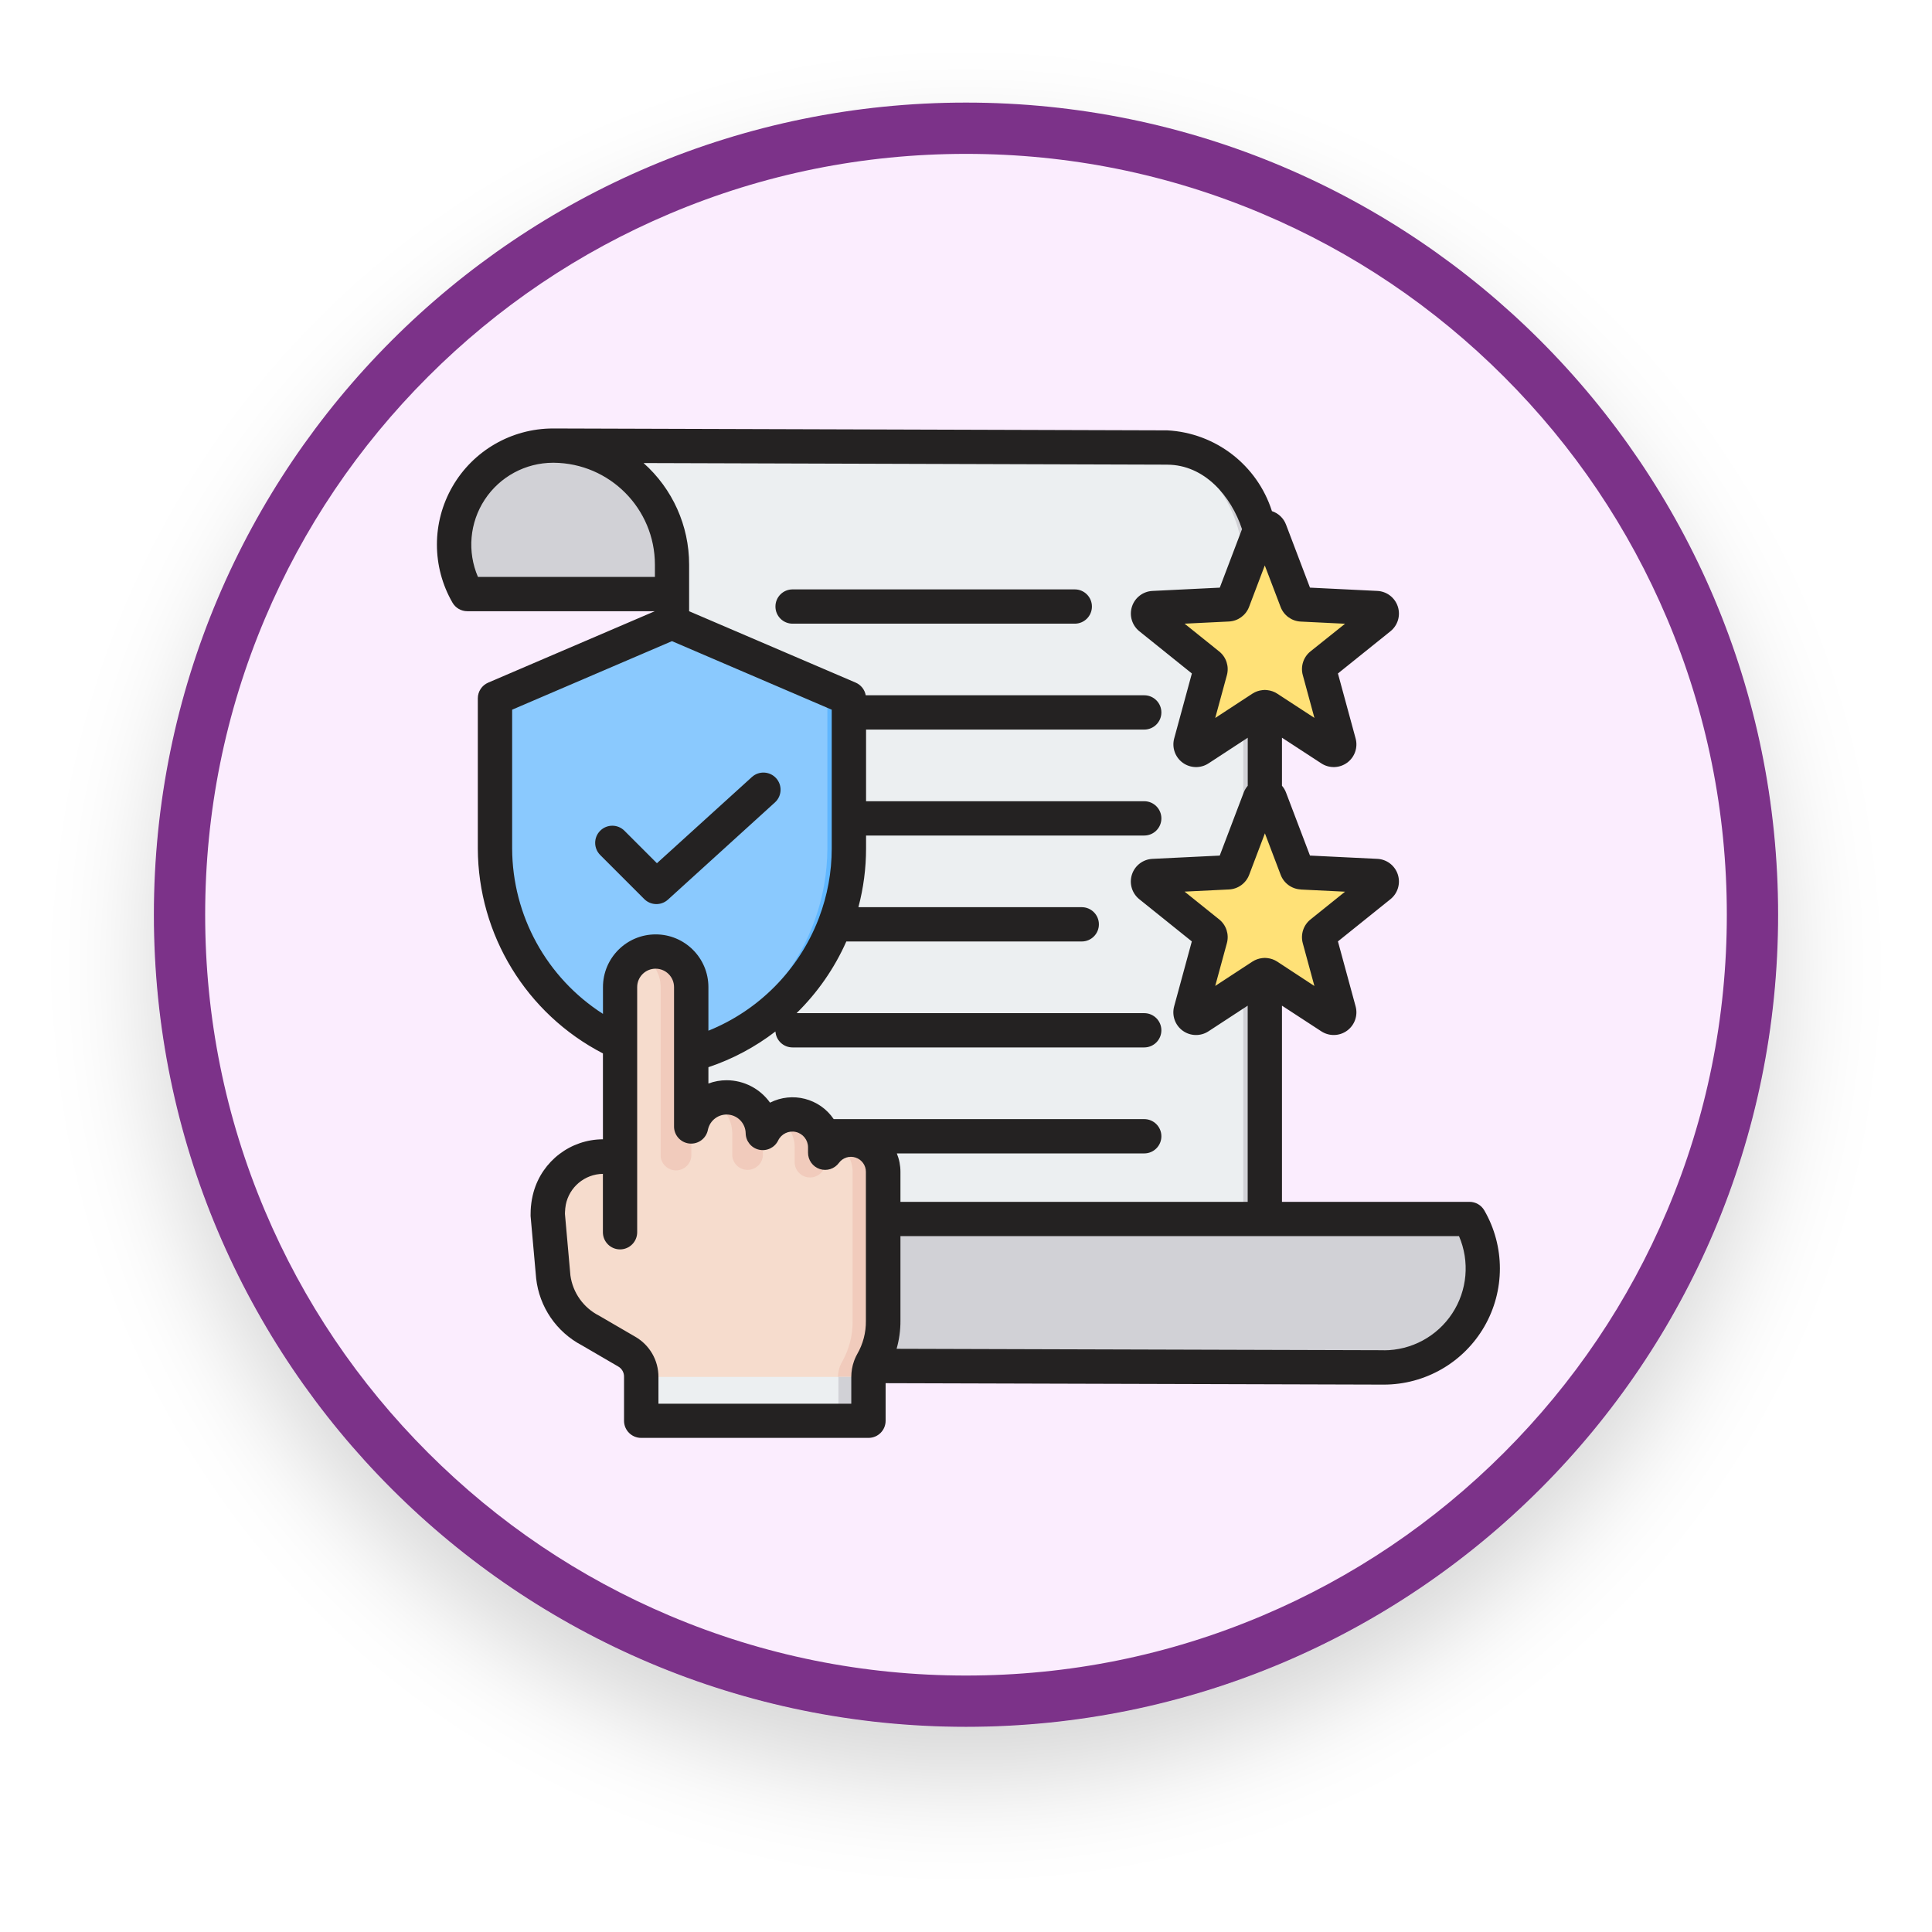
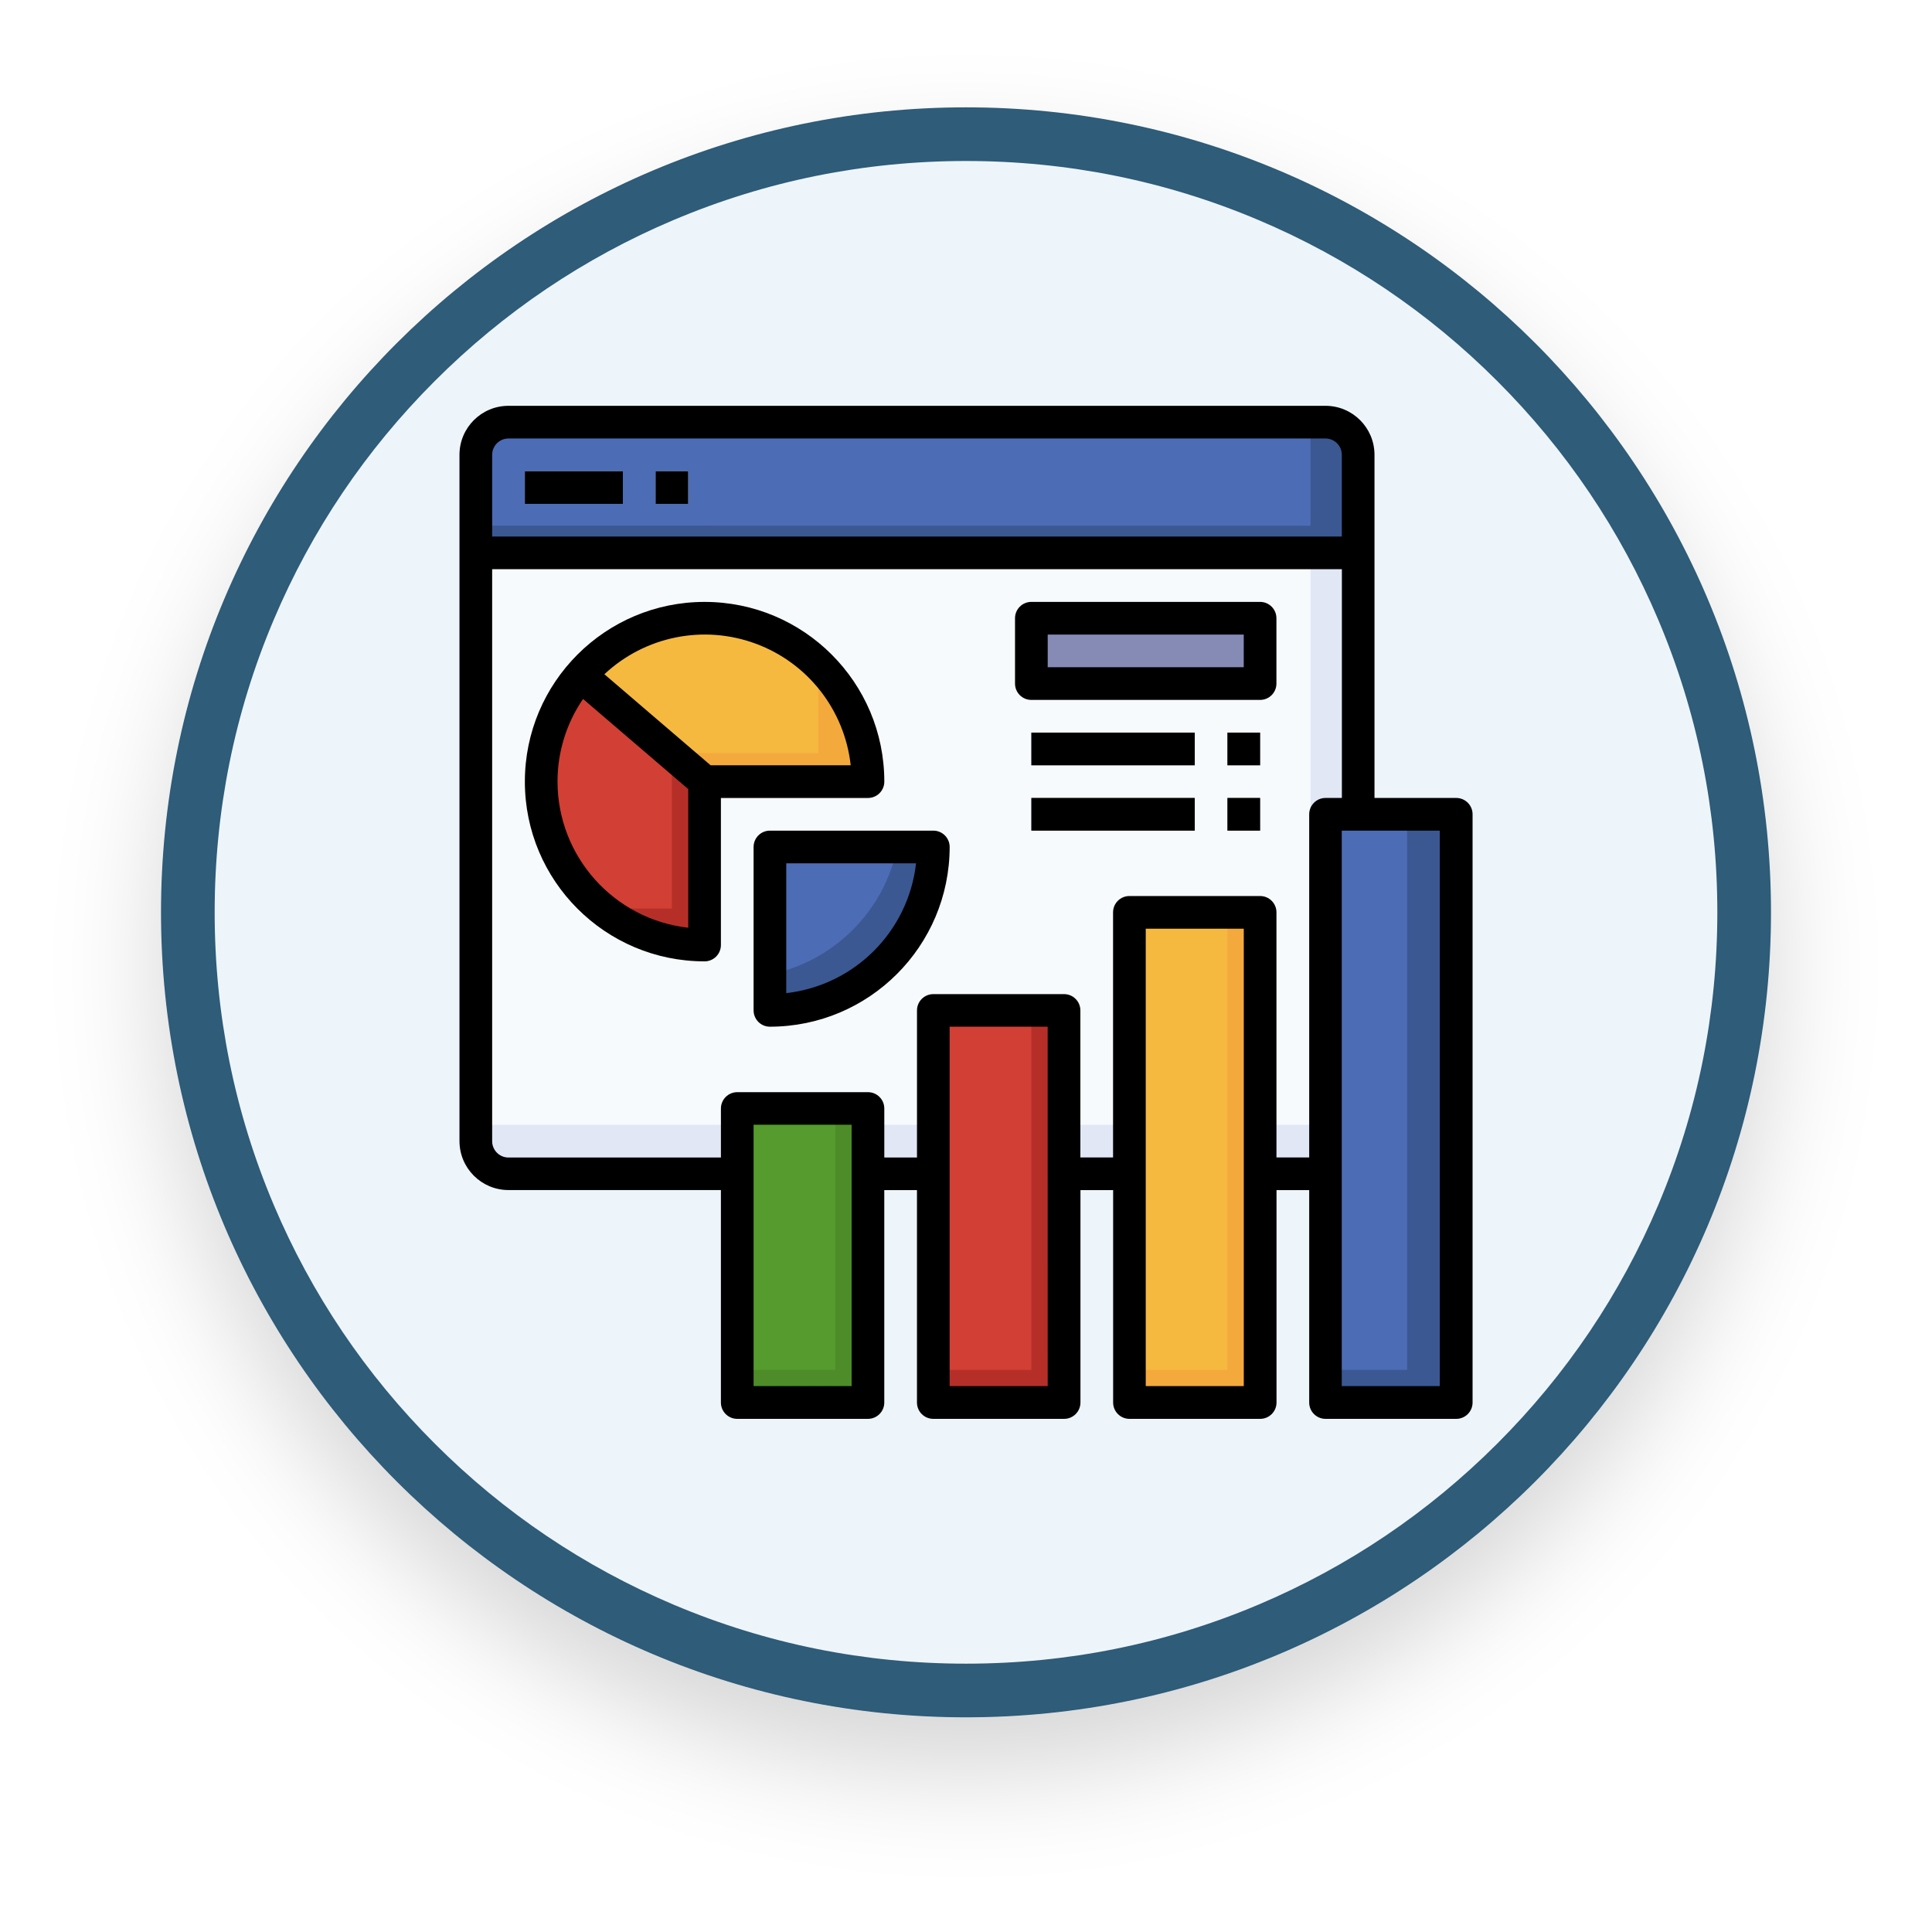
- <svg xmlns="http://www.w3.org/2000/svg" width="113" height="113" viewBox="0 0 113 113">
+ <svg xmlns="http://www.w3.org/2000/svg" width="108" height="108" viewBox="0 0 108 108">
  <defs>
-     <filter id="Path_982547" x="0" y="0" width="113" height="113" filterUnits="userSpaceOnUse">
+     <filter id="Path_904820" x="0" y="0" width="108" height="108" filterUnits="userSpaceOnUse">
      <feOffset dy="3" input="SourceAlpha" />
      <feGaussianBlur stdDeviation="3" result="blur" />
      <feFlood flood-opacity="0.161" />
      <feComposite operator="in" in2="blur" />
      <feComposite in="SourceGraphic" />
    </filter>
  </defs>
-   <g id="Group_1179317" data-name="Group 1179317" transform="translate(-12579.49 -3445.038)">
-     <g id="Group_1179221" data-name="Group 1179221">
-       <g id="Group_1178882" data-name="Group 1178882" transform="translate(11786 1955.603)">
-         <g id="Group_1176922" data-name="Group 1176922" transform="translate(802.49 1495.435)">
-           <g id="Group_1172322" data-name="Group 1172322" transform="translate(0 0)">
-             <g id="Group_1164700" data-name="Group 1164700">
-               <g id="Group_1160931" data-name="Group 1160931">
-                 <g id="Group_1160749" data-name="Group 1160749">
-                   <g id="Group_1158891" data-name="Group 1158891">
-                     <g id="Group_1157406" data-name="Group 1157406">
-                       <g id="Group_1155793" data-name="Group 1155793">
-                         <g id="Group_1154704" data-name="Group 1154704">
-                           <g id="Group_1150790" data-name="Group 1150790">
-                             <g id="Group_1154214" data-name="Group 1154214">
-                               <g id="Group_1152583" data-name="Group 1152583">
-                                 <g id="Group_1146973" data-name="Group 1146973">
-                                   <g id="Group_1146954" data-name="Group 1146954">
-                                     <g transform="matrix(1, 0, 0, 1, -9, -6)" filter="url(#Path_982547)">
-                                       <g id="Path_982547-2" data-name="Path 982547" transform="translate(9 6)" fill="#fbedfe">
-                                         <path d="M 47.5 93.5 C 41.289 93.5 35.265 92.284 29.595 89.886 C 24.118 87.569 19.198 84.252 14.973 80.027 C 10.748 75.802 7.431 70.882 5.114 65.405 C 2.716 59.735 1.5 53.711 1.5 47.5 C 1.5 41.289 2.716 35.265 5.114 29.595 C 7.431 24.118 10.748 19.198 14.973 14.973 C 19.198 10.748 24.118 7.431 29.595 5.114 C 35.265 2.716 41.289 1.5 47.5 1.5 C 53.711 1.5 59.735 2.716 65.405 5.114 C 70.882 7.431 75.802 10.748 80.027 14.973 C 84.252 19.198 87.569 24.118 89.886 29.595 C 92.284 35.265 93.5 41.289 93.5 47.5 C 93.5 53.711 92.284 59.735 89.886 65.405 C 87.569 70.882 84.252 75.802 80.027 80.027 C 75.802 84.252 70.882 87.569 65.405 89.886 C 59.735 92.284 53.711 93.5 47.5 93.5 Z" stroke="none" />
-                                         <path d="M 47.5 3 C 41.491 3 35.664 4.176 30.18 6.496 C 24.881 8.737 20.122 11.946 16.034 16.034 C 11.946 20.121 8.737 24.881 6.496 30.179 C 4.176 35.664 3 41.491 3 47.5 C 3 53.509 4.176 59.336 6.496 64.82 C 8.737 70.119 11.946 74.878 16.034 78.966 C 20.122 83.054 24.881 86.263 30.18 88.504 C 35.664 90.824 41.491 92 47.5 92 C 53.509 92 59.336 90.824 64.821 88.504 C 70.119 86.263 74.878 83.054 78.966 78.966 C 83.054 74.878 86.263 70.119 88.504 64.82 C 90.824 59.336 92 53.509 92 47.5 C 92 41.491 90.824 35.664 88.504 30.179 C 86.263 24.881 83.054 20.121 78.966 16.034 C 74.878 11.946 70.119 8.737 64.821 6.496 C 59.336 4.176 53.509 3 47.5 3 M 47.5 0 C 73.734 0 95 21.266 95 47.5 C 95 73.733 73.734 95 47.5 95 C 21.266 95 7.62939453125e-06 73.733 7.62939453125e-06 47.5 C 7.62939453125e-06 21.266 21.266 0 47.5 0 Z" stroke="none" fill="#7b3289" />
-                                       </g>
-                                     </g>
-                                   </g>
-                                 </g>
-                               </g>
-                             </g>
-                           </g>
-                         </g>
-                       </g>
-                     </g>
+   <g id="Group_1206758" data-name="Group 1206758" transform="translate(-620 -3457.783)">
+     <g id="Group_1206137" data-name="Group 1206137" transform="translate(629 3463.783)">
+       <g id="Group_1173585" data-name="Group 1173585" transform="translate(0 0)">
+         <g id="Group_1173428" data-name="Group 1173428">
+           <g id="Group_1171958" data-name="Group 1171958">
+             <g id="Group_1167341" data-name="Group 1167341">
+               <g id="Group_1166792" data-name="Group 1166792">
+                 <g transform="matrix(1, 0, 0, 1, -9, -6)" filter="url(#Path_904820)">
+                   <g id="Path_904820-2" data-name="Path 904820" transform="translate(9 6)" fill="#edf5fb">
+                     <path d="M 45 88.5 C 39.127 88.5 33.43 87.35 28.068 85.082 C 22.889 82.891 18.236 79.755 14.241 75.759 C 10.245 71.764 7.109 67.111 4.918 61.932 C 2.65 56.57 1.5 50.873 1.5 45 C 1.5 39.127 2.65 33.43 4.918 28.068 C 7.109 22.889 10.245 18.236 14.241 14.241 C 18.236 10.245 22.889 7.109 28.068 4.918 C 33.43 2.65 39.127 1.5 45 1.5 C 50.873 1.5 56.57 2.65 61.932 4.918 C 67.111 7.109 71.764 10.245 75.759 14.241 C 79.755 18.236 82.891 22.889 85.082 28.068 C 87.35 33.43 88.5 39.127 88.5 45 C 88.5 50.873 87.35 56.57 85.082 61.932 C 82.891 67.111 79.755 71.764 75.759 75.759 C 71.764 79.755 67.111 82.891 61.932 85.082 C 56.57 87.35 50.873 88.5 45 88.5 Z" stroke="none" />
+                     <path d="M 45 3 C 39.329 3 33.829 4.11 28.653 6.299 C 23.652 8.415 19.16 11.443 15.302 15.302 C 11.443 19.16 8.415 23.652 6.299 28.653 C 4.11 33.829 3 39.329 3 45 C 3 50.671 4.11 56.171 6.299 61.347 C 8.415 66.348 11.443 70.84 15.302 74.698 C 19.16 78.557 23.652 81.585 28.653 83.701 C 33.829 85.89 39.329 87 45 87 C 50.671 87 56.171 85.89 61.347 83.701 C 66.348 81.585 70.84 78.557 74.698 74.698 C 78.557 70.84 81.585 66.348 83.701 61.347 C 85.89 56.171 87 50.671 87 45 C 87 39.329 85.89 33.829 83.701 28.653 C 81.585 23.652 78.557 19.16 74.698 15.302 C 70.84 11.443 66.348 8.415 61.347 6.299 C 56.171 4.11 50.671 3 45 3 M 45 -7.62939453125e-06 C 69.853 -7.62939453125e-06 90 20.147 90 45 C 90 69.853 69.853 90 45 90 C 20.147 90 -7.62939453125e-06 69.853 -7.62939453125e-06 45 C -7.62939453125e-06 20.147 20.147 -7.62939453125e-06 45 -7.62939453125e-06 Z" stroke="none" fill="#2f5b79" />
                  </g>
                </g>
              </g>
            </g>
          </g>
        </g>
      </g>
-       <g id="regulatory_11421910" transform="translate(12597.045 3449.638)">
-         <g id="Group_1179220" data-name="Group 1179220" transform="translate(9.003 21.463)">
-           <g id="Group_1179216" data-name="Group 1179216" transform="translate(0 0)">
-             <path id="Path_1041618" data-name="Path 1041618" d="M21.787,28.464l35.923.1c-3.2,0-5.787,3.662-5.787,5.787s.221,1.94.714,2.792H16.776a5.789,5.789,0,0,1,5.011-8.683Z" transform="translate(-16 -28.464)" fill="#d1d1d6" fill-rule="evenodd" />
-             <path id="Path_1041619" data-name="Path 1041619" d="M103.805,75.424a6.958,6.958,0,0,0,6.958,6.958L74.84,82.27c-3.3-.01-5.711-3.429-5.711-6.846v-40a6.957,6.957,0,0,0-6.958-6.958l35.923.112c3.3.01,5.711,3.429,5.711,6.846v40Z" transform="translate(-56.385 -28.465)" fill="#eceff1" fill-rule="evenodd" />
-             <g id="Group_1179215" data-name="Group 1179215" transform="translate(5.787)">
-               <path id="Path_1041620" data-name="Path 1041620" d="M103.8,75.423a6.958,6.958,0,0,0,6.958,6.958l-1.5,0a6.957,6.957,0,0,1-6.716-6.953v-40c0-3.417-2.411-6.836-5.711-6.846l-34.427-.107c-.08,0-.161,0-.242,0l35.923.112c3.3.01,5.711,3.429,5.711,6.846v40Z" transform="translate(-62.17 -28.464)" fill="#d1d1d6" fill-rule="evenodd" />
-               <path id="Path_1041621" data-name="Path 1041621" d="M199.163,398.016l-35.923-.1c3.2,0,5.787-3.662,5.787-5.787s-.221-1.94-.714-2.792h35.861a5.788,5.788,0,0,1-5.011,8.683Z" transform="translate(-150.571 -344.1)" fill="#d1d1d6" fill-rule="evenodd" />
-             </g>
-           </g>
-           <g id="Group_1179217" data-name="Group 1179217" transform="translate(40.585 4.77)">
-             <path id="Path_1041622" data-name="Path 1041622" d="M346.927,82.4l1.556,4.1a.318.318,0,0,0,.287.209l4.38.213a.324.324,0,0,1,.187.577l-3.418,2.747a.318.318,0,0,0-.11.338l1.15,4.231a.324.324,0,0,1-.49.356l-3.669-2.4a.318.318,0,0,0-.355,0l-3.669,2.4a.324.324,0,0,1-.49-.356l1.15-4.231a.318.318,0,0,0-.11-.338L339.91,87.5a.324.324,0,0,1,.187-.577l4.38-.213a.318.318,0,0,0,.287-.209l1.556-4.1A.325.325,0,0,1,346.927,82.4Zm0-15.672,1.556,4.1a.318.318,0,0,0,.287.209l4.38.213a.324.324,0,0,1,.187.577l-3.418,2.747a.318.318,0,0,0-.11.338l1.15,4.231a.324.324,0,0,1-.49.356L346.8,77.1a.318.318,0,0,0-.355,0l-3.669,2.4a.324.324,0,0,1-.49-.356l1.15-4.231a.318.318,0,0,0-.11-.338l-3.418-2.747a.324.324,0,0,1,.187-.577l4.38-.213a.318.318,0,0,0,.287-.209l1.556-4.1A.325.325,0,0,1,346.927,66.726Z" transform="translate(-339.788 -66.519)" fill="#ffe177" fill-rule="evenodd" />
-             <path id="Path_1041623" data-name="Path 1041623" d="M364.639,82.4l1.556,4.1a.318.318,0,0,0,.287.209l4.38.213a.324.324,0,0,1,.187.577l-3.418,2.747a.318.318,0,0,0-.11.338l1.15,4.231a.324.324,0,0,1-.49.356l-.147-.1a.317.317,0,0,0,.04-.26l-1.15-4.231a.318.318,0,0,1,.11-.338l3.418-2.747a.324.324,0,0,0-.187-.577l-4.38-.213a.318.318,0,0,1-.287-.209l-1.556-4.1,0-.011a.325.325,0,0,1,.6.011Zm-.6,10.448-.121-.079a.318.318,0,0,0-.355,0l-3.522,2.306a.324.324,0,0,0,.451.1Zm.6-26.12,1.556,4.1a.318.318,0,0,0,.287.209l4.38.213a.324.324,0,0,1,.187.577l-3.418,2.747a.318.318,0,0,0-.11.338l1.15,4.231a.324.324,0,0,1-.49.356l-.147-.1a.317.317,0,0,0,.04-.26l-1.15-4.231a.318.318,0,0,1,.11-.338l3.418-2.747a.324.324,0,0,0-.187-.577l-4.38-.213a.318.318,0,0,1-.287-.209l-1.556-4.1,0-.011A.325.325,0,0,1,364.639,66.727Zm-.6,10.448-.121-.079a.318.318,0,0,0-.355,0L360.039,79.4a.324.324,0,0,0,.451.1Z" transform="translate(-357.501 -66.519)" fill="#ffd064" fill-rule="evenodd" />
-           </g>
-           <g id="Group_1179218" data-name="Group 1179218" transform="translate(2.396 10.349)">
-             <path id="Path_1041624" data-name="Path 1041624" d="M45.467,111.028l-10.348,4.435v8.783a12.543,12.543,0,0,0,10.348,12.3,12.543,12.543,0,0,0,10.348-12.3v-8.783Z" transform="translate(-35.119 -111.028)" fill="#8ac9fe" fill-rule="evenodd" />
-             <path id="Path_1041625" data-name="Path 1041625" d="M113.3,111.028l-.627.269,9.722,4.166v8.783a12.546,12.546,0,0,1-9.722,12.174c.207.047.416.09.627.127a12.543,12.543,0,0,0,10.348-12.3v-8.783Z" transform="translate(-102.956 -111.028)" fill="#60b7ff" fill-rule="evenodd" />
-           </g>
-           <g id="Group_1179219" data-name="Group 1179219" transform="translate(5.483 29.592)">
-             <path id="Path_1041626" data-name="Path 1041626" d="M63.976,276.523v-9.9a2.08,2.08,0,0,1,4.161,0v8.124a2.119,2.119,0,0,1,4.19.4,1.922,1.922,0,0,1,3.651.842v.312a1.877,1.877,0,0,1,3.383,1.121c0,4.751,0,5.446,0,8.714a4.761,4.761,0,0,1-.638,2.438,1.716,1.716,0,0,0-.215.846v1.9a.673.673,0,0,1-.672.672H65.884a.673.673,0,0,1-.672-.672v-1.9a1.679,1.679,0,0,0-.854-1.485l-2.111-1.23a4.067,4.067,0,0,1-2.179-3.135l-.324-3.646a3.278,3.278,0,0,1,3.513-3.408h.718Z" transform="translate(-59.744 -264.546)" fill="#f6dccd" fill-rule="evenodd" />
-             <path id="Path_1041627" data-name="Path 1041627" d="M114.376,275.78a1.862,1.862,0,0,1,.9-.229,1.884,1.884,0,0,1,1.879,1.878c0,4.751,0,5.446,0,8.714a4.761,4.761,0,0,1-.638,2.438,1.716,1.716,0,0,0-.215.846v1.9a.673.673,0,0,1-.672.672h-1.792a.673.673,0,0,0,.672-.672v-1.9a1.715,1.715,0,0,1,.215-.846,4.761,4.761,0,0,0,.638-2.438c0-3.267,0-3.963,0-8.714a1.883,1.883,0,0,0-.982-1.649Zm-4.26-.626A2.125,2.125,0,0,0,108,273.076a2.1,2.1,0,0,0-.9.2,2.125,2.125,0,0,1,1.222,1.878V276.5a.9.9,0,0,0,1.792,0Zm.831-.858a1.928,1.928,0,0,1,1.027,1.7v.949a.9.9,0,0,0,1.792,0V276a1.928,1.928,0,0,0-1.923-1.923,1.907,1.907,0,0,0-.9.223Zm-8-9.546a2.061,2.061,0,0,1,.9-.2,2.087,2.087,0,0,1,2.08,2.08v9.9a.9.9,0,0,1-1.792,0v-9.9A2.087,2.087,0,0,0,102.95,264.75Z" transform="translate(-97.534 -264.546)" fill="#f1cbbc" fill-rule="evenodd" />
-             <path id="Path_1041628" data-name="Path 1041628" d="M103.367,463.046h13.3v1.9a.673.673,0,0,1-.672.672H104.039a.673.673,0,0,1-.672-.672Z" transform="translate(-97.899 -438.165)" fill="#eceff1" fill-rule="evenodd" />
-             <path id="Path_1041629" data-name="Path 1041629" d="M190.449,463.046h1.792v1.948l0,.017,0,.017,0,.017,0,.017,0,.016,0,.016,0,.016,0,.016,0,.016-.005.016-.006.016-.006.015-.006.015-.013.03-.007.015-.008.014-.008.014-.017.028-.009.014-.009.013-.01.013-.01.013-.021.025-.022.024-.011.012-.012.011-.024.022-.025.021-.013.01-.013.01-.013.009-.014.009-.028.017-.014.008-.014.008-.015.007-.03.013-.015.006-.015.006-.016.005-.016.005-.016,0-.016,0-.016,0-.016,0-.016,0-.017,0-.017,0-.017,0-.017,0h-1.844a.673.673,0,0,0,.672-.672v-1.9Z" transform="translate(-173.478 -438.165)" fill="#d1d1d6" fill-rule="evenodd" />
-           </g>
+       <g id="predictive-chart_6078880_1_" data-name="predictive-chart_6078880 (1)" transform="translate(15.685 15.685)">
+         <path id="Path_1042349" data-name="Path 1042349" d="M51.342,44.016H3.827A1.827,1.827,0,0,1,2,42.189V3.827A1.827,1.827,0,0,1,3.827,2H49.5a1.827,1.827,0,0,1,1.827,1.827v40.2Z" transform="translate(-0.087 -0.087)" fill="#e2e7f6" />
+         <path id="Path_1042350" data-name="Path 1042350" d="M48.661,41.276V2H3.945A1.909,1.909,0,0,0,2,3.871V41.276Z" transform="translate(-0.087 -0.087)" fill="#f7fafd" />
+         <path id="Path_1042351" data-name="Path 1042351" d="M49.5,2H3.827A1.827,1.827,0,0,0,2,3.827v5.48H51.323V3.827A1.827,1.827,0,0,0,49.5,2Z" transform="translate(-0.087 -0.087)" fill="#3b5892" />
+         <path id="Path_1042352" data-name="Path 1042352" d="M8.2,17.492l6.934,5.944V32.57A9.134,9.134,0,0,1,8.2,17.492Z" transform="translate(-0.433 -1.428)" fill="#b52f28" />
+         <path id="Path_1042353" data-name="Path 1042353" d="M8.408,17.19l6.934,5.944h9.134A9.134,9.134,0,0,0,8.408,17.19Z" transform="translate(-0.642 -1.126)" fill="#f4a93c" />
+         <path id="Path_1042354" data-name="Path 1042354" d="M48.66,7.791V2H3.926A2.148,2.148,0,0,0,2,4.316V7.787Z" transform="translate(-0.086 -0.087)" fill="#4c6cb5" />
+         <path id="Path_1042355" data-name="Path 1042355" d="M54,26h7.307V58.882H54Z" transform="translate(-4.59 -2.165)" fill="#3b5892" />
+         <path id="Path_1042356" data-name="Path 1042356" d="M54,26h4.567V57.055H54Z" transform="translate(-4.59 -2.165)" fill="#4c6cb5" />
+         <path id="Path_1042357" data-name="Path 1042357" d="M42,32h7.307V59.4H42Z" transform="translate(-3.551 -2.685)" fill="#f4a93c" />
+         <path id="Path_1042358" data-name="Path 1042358" d="M42,32h5.48V57.575H42Z" transform="translate(-3.551 -2.685)" fill="#f6b940" />
+         <path id="Path_1042359" data-name="Path 1042359" d="M30,38h7.307V59.921H30Z" transform="translate(-2.512 -3.204)" fill="#b52f28" />
+         <path id="Path_1042360" data-name="Path 1042360" d="M30,38h5.48V58.095H30Z" transform="translate(-2.512 -3.204)" fill="#d23f34" />
+         <path id="Path_1042361" data-name="Path 1042361" d="M18,44h7.307V60.441H18Z" transform="translate(-1.472 -3.724)" fill="#4d8c28" />
+         <path id="Path_1042362" data-name="Path 1042362" d="M18,44h5.48V58.614H18Z" transform="translate(-1.472 -3.724)" fill="#559b2d" />
+         <path id="Path_1042363" data-name="Path 1042363" d="M5,5h5.48V6.827H5Z" transform="translate(-0.346 -0.346)" fill="#f7fafd" />
+         <path id="Path_1042364" data-name="Path 1042364" d="M13,5h1.827V6.827H13Z" transform="translate(-1.039 -0.346)" fill="#f7fafd" />
+         <path id="Path_1042365" data-name="Path 1042365" d="M36,14H48.788v3.654H36Z" transform="translate(-3.031 -1.126)" fill="#787faa" />
+         <path id="Path_1042366" data-name="Path 1042366" d="M36,14H47.874v2.74H36Z" transform="translate(-3.031 -1.126)" fill="#858bb5" />
+         <path id="Path_1042367" data-name="Path 1042367" d="M20,28v9.134A9.134,9.134,0,0,0,29.134,28Z" transform="translate(-1.646 -2.338)" fill="#3b5892" />
+         <path id="Path_1042368" data-name="Path 1042368" d="M27.124,28H20v7.124A9.142,9.142,0,0,0,27.124,28Z" transform="translate(-1.646 -2.338)" fill="#4c6cb5" />
+         <g id="Group_1202377" data-name="Group 1202377" transform="translate(32.969 19.268)">
+           <path id="Path_1042369" data-name="Path 1042369" d="M36,21h9.134v1.827H36Z" transform="translate(-36 -21)" fill="#9da1bf" />
+           <path id="Path_1042370" data-name="Path 1042370" d="M48,21h1.827v1.827H48Z" transform="translate(-37.039 -21)" fill="#9da1bf" />
+           <path id="Path_1042371" data-name="Path 1042371" d="M36,25h9.134v1.827H36Z" transform="translate(-36 -21.346)" fill="#9da1bf" />
+           <path id="Path_1042372" data-name="Path 1042372" d="M48,25h1.827v1.827H48Z" transform="translate(-37.039 -21.346)" fill="#9da1bf" />
        </g>
-         <path id="Path_1041630" data-name="Path 1041630" d="M20.128,47.986,17.55,45.407a1,1,0,1,1,1.418-1.418l1.9,1.9,5.555-5.042a1,1,0,0,1,1.348,1.485L21.511,48.02a1.005,1.005,0,0,1-1.383-.034ZM27.8,30.873a1,1,0,0,1,1-1H45.308a1,1,0,1,1,0,2.005H28.8A1,1,0,0,1,27.8,30.873Zm35.586,43.5-28.5-.083a5.883,5.883,0,0,0,.225-1.642V67.7h32.67a4.786,4.786,0,0,1-4.392,6.678ZM32.247,77.5H20.957V75.937A2.7,2.7,0,0,0,19.6,73.584l-2.111-1.229A3.117,3.117,0,0,1,15.808,70l-.32-3.6c0-.088.006-.174.015-.26,0-.012,0-.024,0-.038.009-.073.018-.144.031-.213a.033.033,0,0,1,0-.011,2.245,2.245,0,0,1,2.174-1.821v3.416a1,1,0,1,0,2.005,0V53.135a1.078,1.078,0,0,1,2.156,0v8.123a1,1,0,0,0,1.983.212,1.116,1.116,0,0,1,2.207.212,1,1,0,0,0,1.9.423.919.919,0,0,1,1.747.4v.312a1,1,0,0,0,1.806.6.874.874,0,0,1,1.578.52V66.7h0v5.955a3.779,3.779,0,0,1-.51,1.947,2.536,2.536,0,0,0-.138.287.887.887,0,0,0-.043.111,2.786,2.786,0,0,0-.163.938V77.5ZM12.4,45.03a11.529,11.529,0,0,0,5.312,9.67V53.135a3.083,3.083,0,0,1,6.167,0v2.55a11.545,11.545,0,0,0,6.433-6.512,1.079,1.079,0,0,1,.04-.108,11.388,11.388,0,0,0,.74-4.034V36.909L21.748,32.9,12.4,36.909V45.03ZM10.4,29.144a4.786,4.786,0,0,1,4.394-6.678h.04a5.963,5.963,0,0,1,5.916,5.955v.723ZM50.71,22.577l-30.624-.094a7.937,7.937,0,0,1,2.665,5.937v2.73l9.741,4.175a1,1,0,0,1,.589.741H49.37a1,1,0,0,1,0,2.006H33.1v4.191H49.37a1,1,0,0,1,0,2.006H33.1v.761a13.38,13.38,0,0,1-.448,3.43H45.715a1,1,0,0,1,0,2.006H31.946a13.566,13.566,0,0,1-2.91,4.192H49.37a1,1,0,1,1,0,2.005H28.8a1,1,0,0,1-1-.933,13.469,13.469,0,0,1-3.921,2.089v.955a3.047,3.047,0,0,1,1.069-.192,3.13,3.13,0,0,1,2.536,1.311,2.91,2.91,0,0,1,3.724.963H49.37a1,1,0,0,1,0,2.006H34.9a2.851,2.851,0,0,1,.211,1.077v1.755H55.421V54.22l-2.294,1.5a1.327,1.327,0,0,1-2.008-1.458l1.034-3.8-3.071-2.468a1.327,1.327,0,0,1,.766-2.36l3.938-.192,1.4-3.683a1.366,1.366,0,0,1,.238-.4v-2.81l-2.294,1.5a1.327,1.327,0,0,1-2.008-1.458l1.034-3.8-3.071-2.469a1.326,1.326,0,0,1,.766-2.359l3.938-.192,1.3-3.422c-.631-1.92-2.183-3.763-4.374-3.771ZM57.346,30.9a1.328,1.328,0,0,0,1.176.855l2.594.127L59.092,33.5a1.326,1.326,0,0,0-.449,1.382l.681,2.507L57.15,35.971a1.31,1.31,0,0,0-.584-.206.882.882,0,0,0-.143-.012.894.894,0,0,0-.143.012,1.312,1.312,0,0,0-.584.206l-2.174,1.423.683-2.507a1.328,1.328,0,0,0-.449-1.382L51.73,31.878l2.6-.127A1.33,1.33,0,0,0,55.5,30.9l.921-2.428Zm1.176,16.527,2.594.127-2.025,1.627a1.329,1.329,0,0,0-.449,1.382l.681,2.507L57.15,51.644a1.316,1.316,0,0,0-.583-.207.927.927,0,0,0-.288,0,1.316,1.316,0,0,0-.583.207l-2.174,1.422.683-2.507a1.329,1.329,0,0,0-.449-1.382L51.73,47.55l2.6-.127a1.33,1.33,0,0,0,1.177-.855l.921-2.428.922,2.428a1.328,1.328,0,0,0,1.176.855ZM69.26,66.194a1,1,0,0,0-.867-.5H57.426V54.22l2.3,1.5a1.327,1.327,0,0,0,2.007-1.459l-1.034-3.8,3.072-2.468A1.327,1.327,0,0,0,63,45.633l-3.936-.192-1.4-3.683a1.3,1.3,0,0,0-.238-.4v-2.81l2.3,1.5a1.326,1.326,0,0,0,2.007-1.458l-1.034-3.8,3.072-2.468A1.327,1.327,0,0,0,63,29.962l-3.936-.192-1.4-3.684a1.316,1.316,0,0,0-.825-.79,6.8,6.8,0,0,0-6.124-4.725l-35.874-.11H14.79A6.791,6.791,0,0,0,8.911,30.649a1,1,0,0,0,.867.5H20.745L11,35.326a1,1,0,0,0-.608.921V45.03a13.545,13.545,0,0,0,7.318,11.983v5.023a4.228,4.228,0,0,0-4.057,3.087c-.011.032-.018.067-.025.1s-.019.07-.027.105c-.014.058-.025.117-.036.177,0,.011-.005.022-.008.034-.025.143-.045.29-.059.439v0c-.006.069-.01.138-.014.207,0,.008,0,.015,0,.021,0,.077-.005.155-.005.233a.857.857,0,0,0,0,.088l.325,3.646a5.048,5.048,0,0,0,2.673,3.913l2.111,1.23a.675.675,0,0,1,.356.619V78.5a1,1,0,0,0,1,1h13.3a1,1,0,0,0,1-1V76.3l29.129.084A6.791,6.791,0,0,0,69.26,66.194Z" fill="#242222" fill-rule="evenodd" />
+         <path id="Path_1042373" data-name="Path 1042373" d="M21.7,16.581a9.124,9.124,0,0,0-13.29.608l5.077,4.35H21.7Z" transform="translate(-0.641 -1.126)" fill="#f6b940" />
+         <path id="Path_1042374" data-name="Path 1042374" d="M8.2,17.492A9.134,9.134,0,0,0,9.386,30.53h3.921V21.871Z" transform="translate(-0.433 -1.428)" fill="#d23f34" />
+         <path id="Path_1042375" data-name="Path 1042375" d="M56.717,22.921H52.15V3.74A2.74,2.74,0,0,0,49.41,1H3.74A2.74,2.74,0,0,0,1,3.74V42.1a2.74,2.74,0,0,0,2.74,2.74H15.614V56.717a.913.913,0,0,0,.913.913h7.307a.913.913,0,0,0,.913-.913V44.843h1.827V56.717a.913.913,0,0,0,.913.913H34.8a.913.913,0,0,0,.913-.913V44.843h1.827V56.717a.913.913,0,0,0,.913.913h7.307a.913.913,0,0,0,.913-.913V44.843H48.5V56.717a.913.913,0,0,0,.913.913h7.307a.913.913,0,0,0,.913-.913V23.835A.913.913,0,0,0,56.717,22.921ZM3.74,2.827H49.41a.913.913,0,0,1,.913.913V8.307H2.827V3.74A.913.913,0,0,1,3.74,2.827ZM22.921,55.8h-5.48V41.189h5.48Zm10.961,0H28.4V35.709h5.48Zm10.961,0h-5.48V30.229h5.48ZM48.5,23.835V43.016H46.67v-13.7a.913.913,0,0,0-.913-.913H38.449a.913.913,0,0,0-.913.913v13.7H35.709V34.8a.913.913,0,0,0-.913-.913H27.488a.913.913,0,0,0-.913.913v8.221H24.748v-2.74a.913.913,0,0,0-.913-.913H16.528a.913.913,0,0,0-.913.913v2.74H3.74a.913.913,0,0,1-.913-.913V10.134h47.5V22.921H49.41A.913.913,0,0,0,48.5,23.835ZM55.8,55.8h-5.48V24.748H55.8Z" transform="translate(0)" />
+         <path id="Path_1042376" data-name="Path 1042376" d="M5,5h5.48V6.827H5Z" transform="translate(-0.346 -0.346)" />
+         <path id="Path_1042377" data-name="Path 1042377" d="M13,5h1.827V6.827H13Z" transform="translate(-1.039 -0.346)" />
+         <path id="Path_1042378" data-name="Path 1042378" d="M48.7,13H35.913a.913.913,0,0,0-.913.913v3.654a.913.913,0,0,0,.913.913H48.7a.913.913,0,0,0,.913-.913V13.913A.913.913,0,0,0,48.7,13Zm-.913,3.654H36.827V14.827H47.788Z" transform="translate(-2.945 -1.039)" />
+         <path id="Path_1042379" data-name="Path 1042379" d="M25.095,23.047A10.047,10.047,0,1,0,15.047,33.095a.913.913,0,0,0,.913-.913V23.961h8.221A.913.913,0,0,0,25.095,23.047Zm-18.268,0a8.168,8.168,0,0,1,1.427-4.621l5.88,5.04v7.75A8.232,8.232,0,0,1,6.827,23.047Zm8.558-.913L9.447,17.045a8.206,8.206,0,0,1,13.769,5.089Z" transform="translate(-0.346 -1.039)" />
+         <path id="Path_1042380" data-name="Path 1042380" d="M29.047,27H19.913a.913.913,0,0,0-.913.913v9.134a.913.913,0,0,0,.913.913A10.059,10.059,0,0,0,29.961,27.913.913.913,0,0,0,29.047,27Zm-8.221,9.083V28.827h7.256A8.235,8.235,0,0,1,20.827,36.083Z" transform="translate(-1.559 -2.252)" />
+         <path id="Path_1042381" data-name="Path 1042381" d="M36,21h9.134v1.827H36Z" transform="translate(-3.031 -1.732)" />
+         <path id="Path_1042382" data-name="Path 1042382" d="M48,21h1.827v1.827H48Z" transform="translate(-4.071 -1.732)" />
+         <path id="Path_1042383" data-name="Path 1042383" d="M36,25h9.134v1.827H36Z" transform="translate(-3.031 -2.079)" />
+         <path id="Path_1042384" data-name="Path 1042384" d="M48,25h1.827v1.827H48Z" transform="translate(-4.071 -2.079)" />
      </g>
    </g>
  </g>
</svg>
